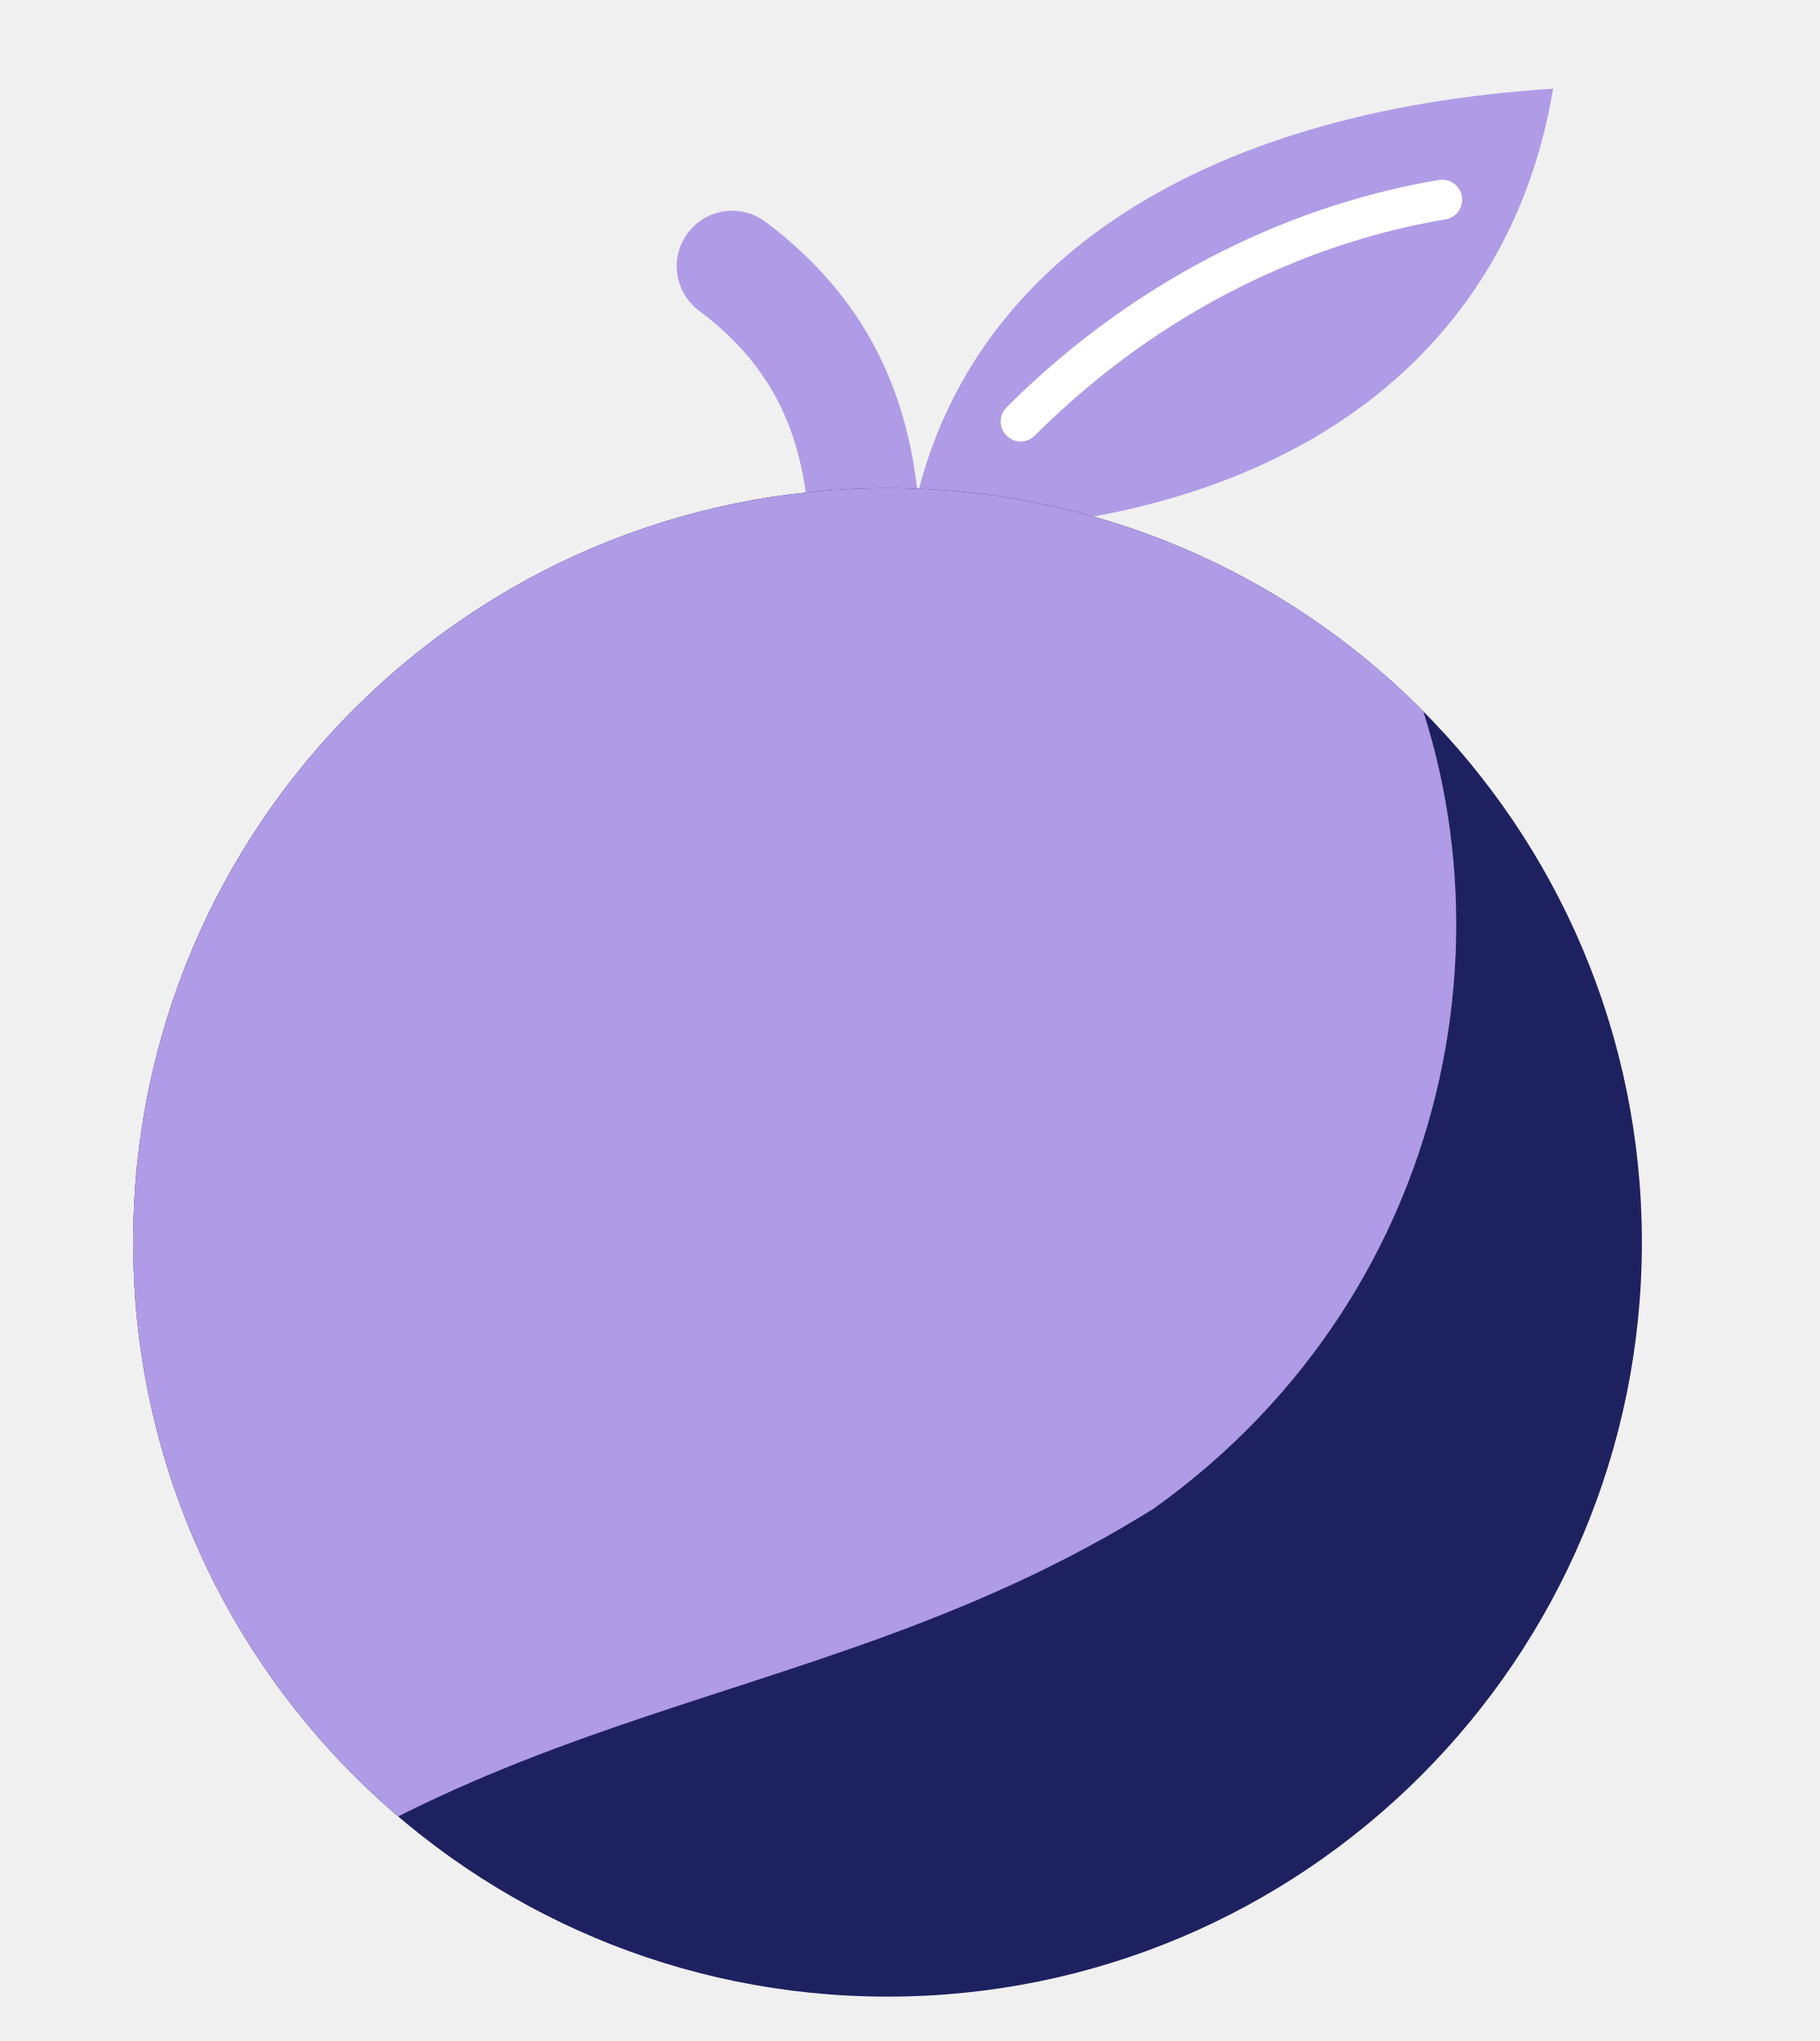
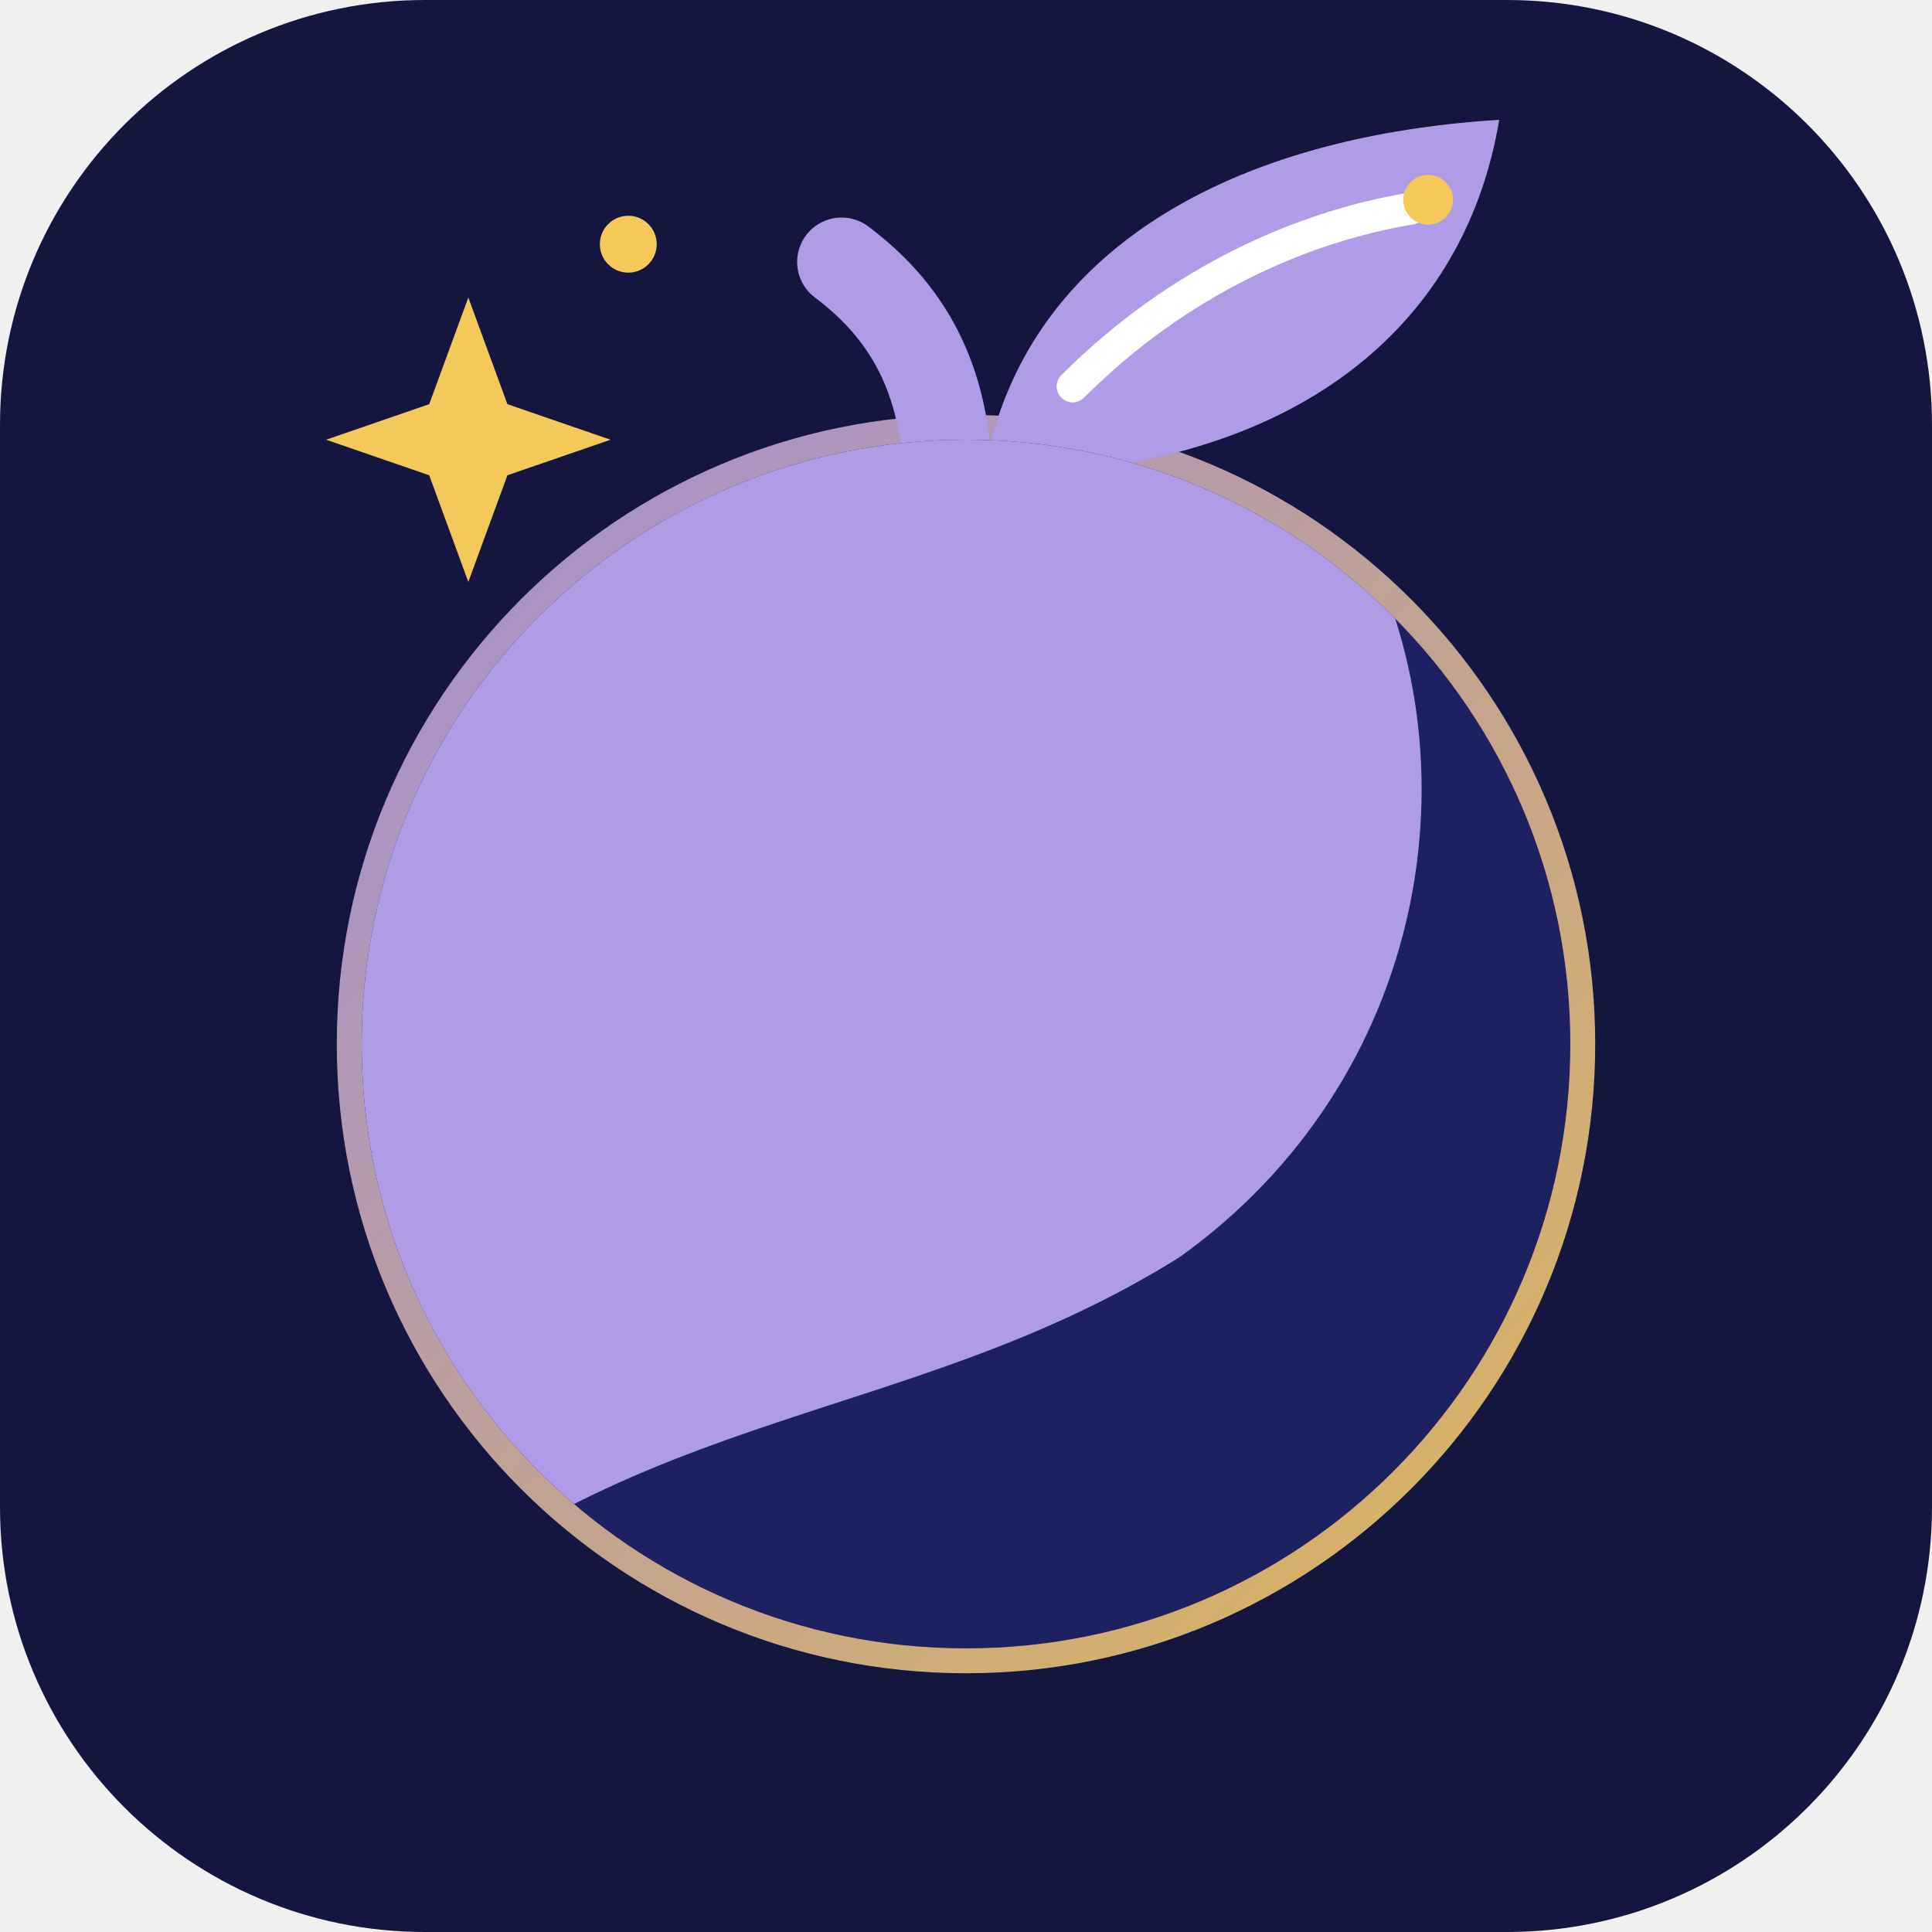
- <svg xmlns="http://www.w3.org/2000/svg" viewBox="10 6 82 92" width="82" height="92">
-   <defs>
-     <clipPath id="mbc">
-       <circle cx="50" cy="62" r="34" />
-     </clipPath>
-   </defs>
-   <path d="M49 31 C49 25 47 21 43 18" stroke="#B09BE6" stroke-width="5" stroke-linecap="round" fill="none" />
-   <path d="M51 30 C53 18 64 11 80 10 C78 22 68 30 51 30Z" fill="#B09BE6" />
-   <path d="M56 25 C62 19 69 16 75 15" stroke="#fff" stroke-width="1.8" stroke-linecap="round" fill="none" />
-   <g clip-path="url(#mbc)">
-     <rect x="10" y="22" width="80" height="80" fill="#1E2160" />
-     <path d="M14 98 C30 82 46 84 62 74 C76 64 79 46 72 33 L60 22 H10 V98Z" fill="#B09BE6" />
+ <svg xmlns="http://www.w3.org/2000/svg" viewBox="0 0 100 100" width="100" height="100">
+   <rect width="100" height="100" rx="22" fill="#141640" />
+   <g transform="translate(4 -3) scale(.92)">
+     <defs>
+       <clipPath id="mbc">
+         <circle cx="50" cy="62" r="34" />
+       </clipPath>
+       <linearGradient id="mbg" x1="0" y1="0" x2="1" y2="1">
+         <stop offset="0" stop-color="#B09BE6" />
+         <stop offset="1" stop-color="#F5C85A" />
+       </linearGradient>
+     </defs>
+     <circle cx="50" cy="62" r="34.6" fill="none" stroke="url(#mbg)" stroke-width="1.6" opacity=".9" />
+     <path d="M49 31 C49 25 47 21 43 18" stroke="#B09BE6" stroke-width="5" stroke-linecap="round" fill="none" />
+     <path d="M51 30 C53 18 64 11 80 10 C78 22 68 30 51 30Z" fill="#B09BE6" />
+     <path d="M56 25 C62 19 69 16 75 15" stroke="#fff" stroke-width="1.8" stroke-linecap="round" fill="none" />
+     <circle cx="76" cy="14.5" r="1.4" fill="#F5C85A" />
+     <g clip-path="url(#mbc)">
+       <rect x="10" y="22" width="80" height="80" fill="#1E2160" />
+       <path d="M14 98 C30 82 46 84 62 74 C76 64 79 46 72 33 L60 22 H10 V98Z" fill="#B09BE6" />
+     </g>
+     <path d="M22 20 L24.2 26 L30 28 L24.2 30 L22 36 L19.8 30 L14 28 L19.8 26Z" fill="#F5C85A" />
+     <circle cx="31" cy="17" r="1.6" fill="#F5C85A" />
  </g>
</svg>
